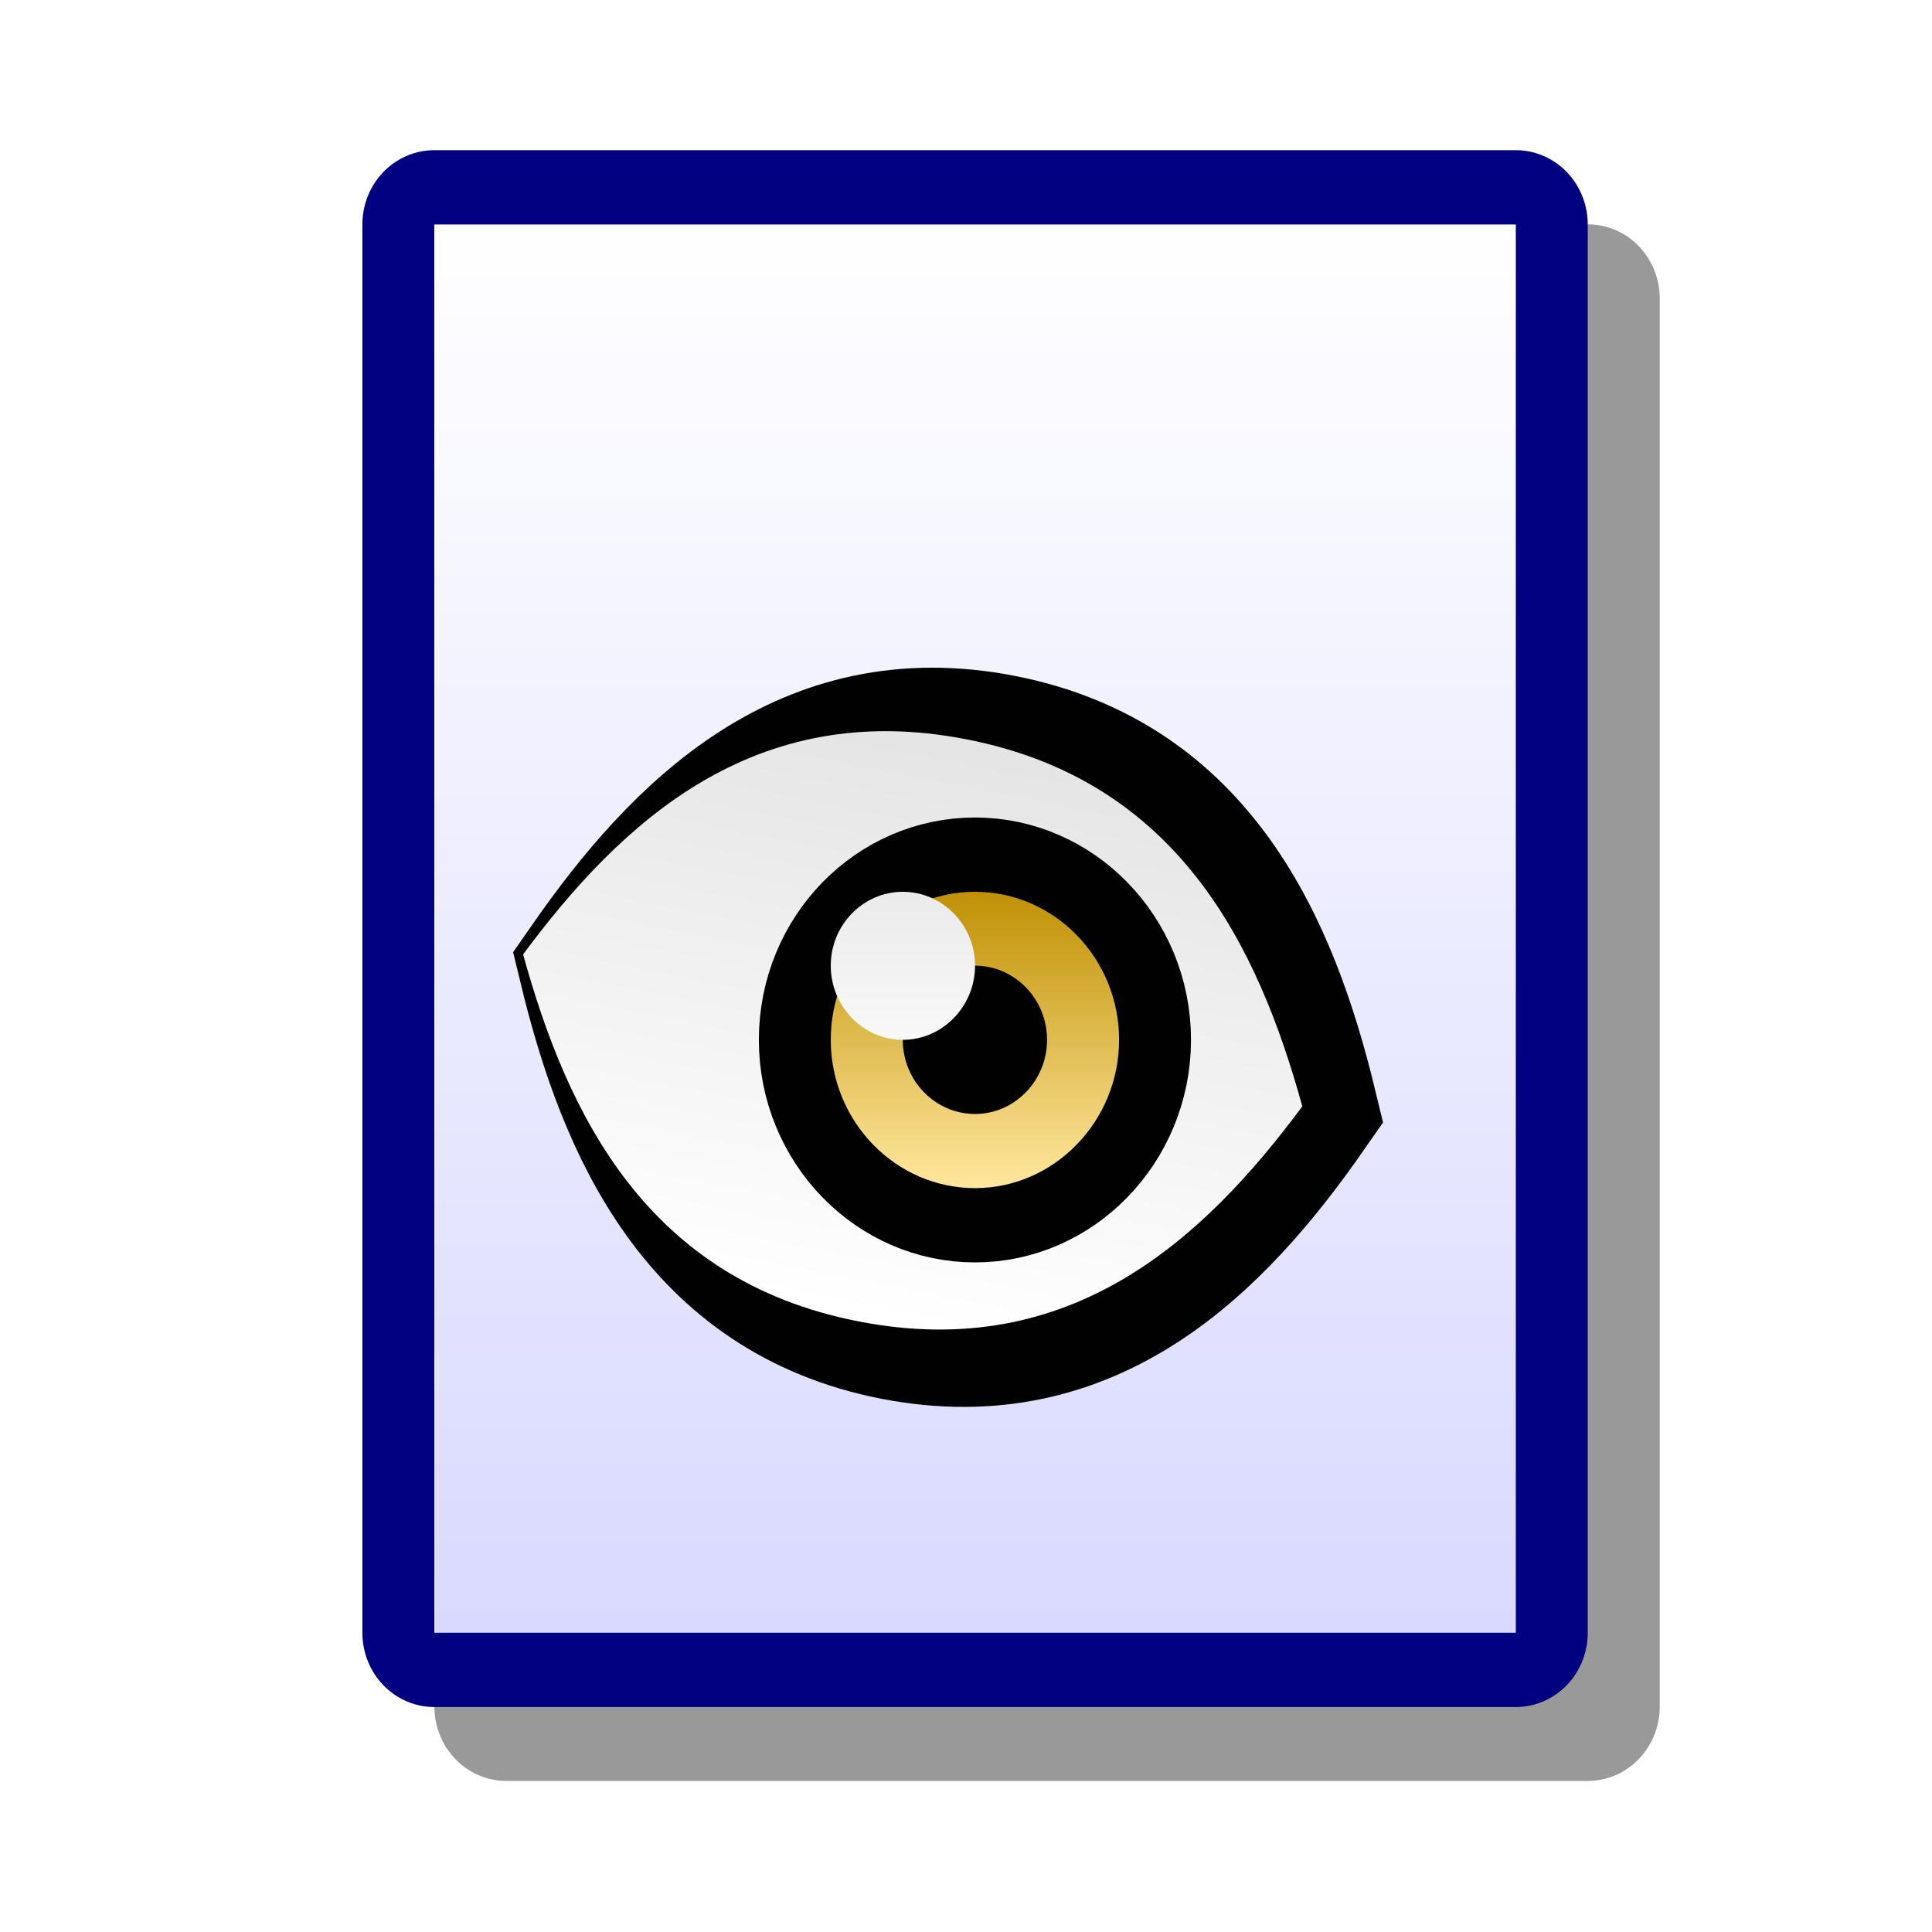
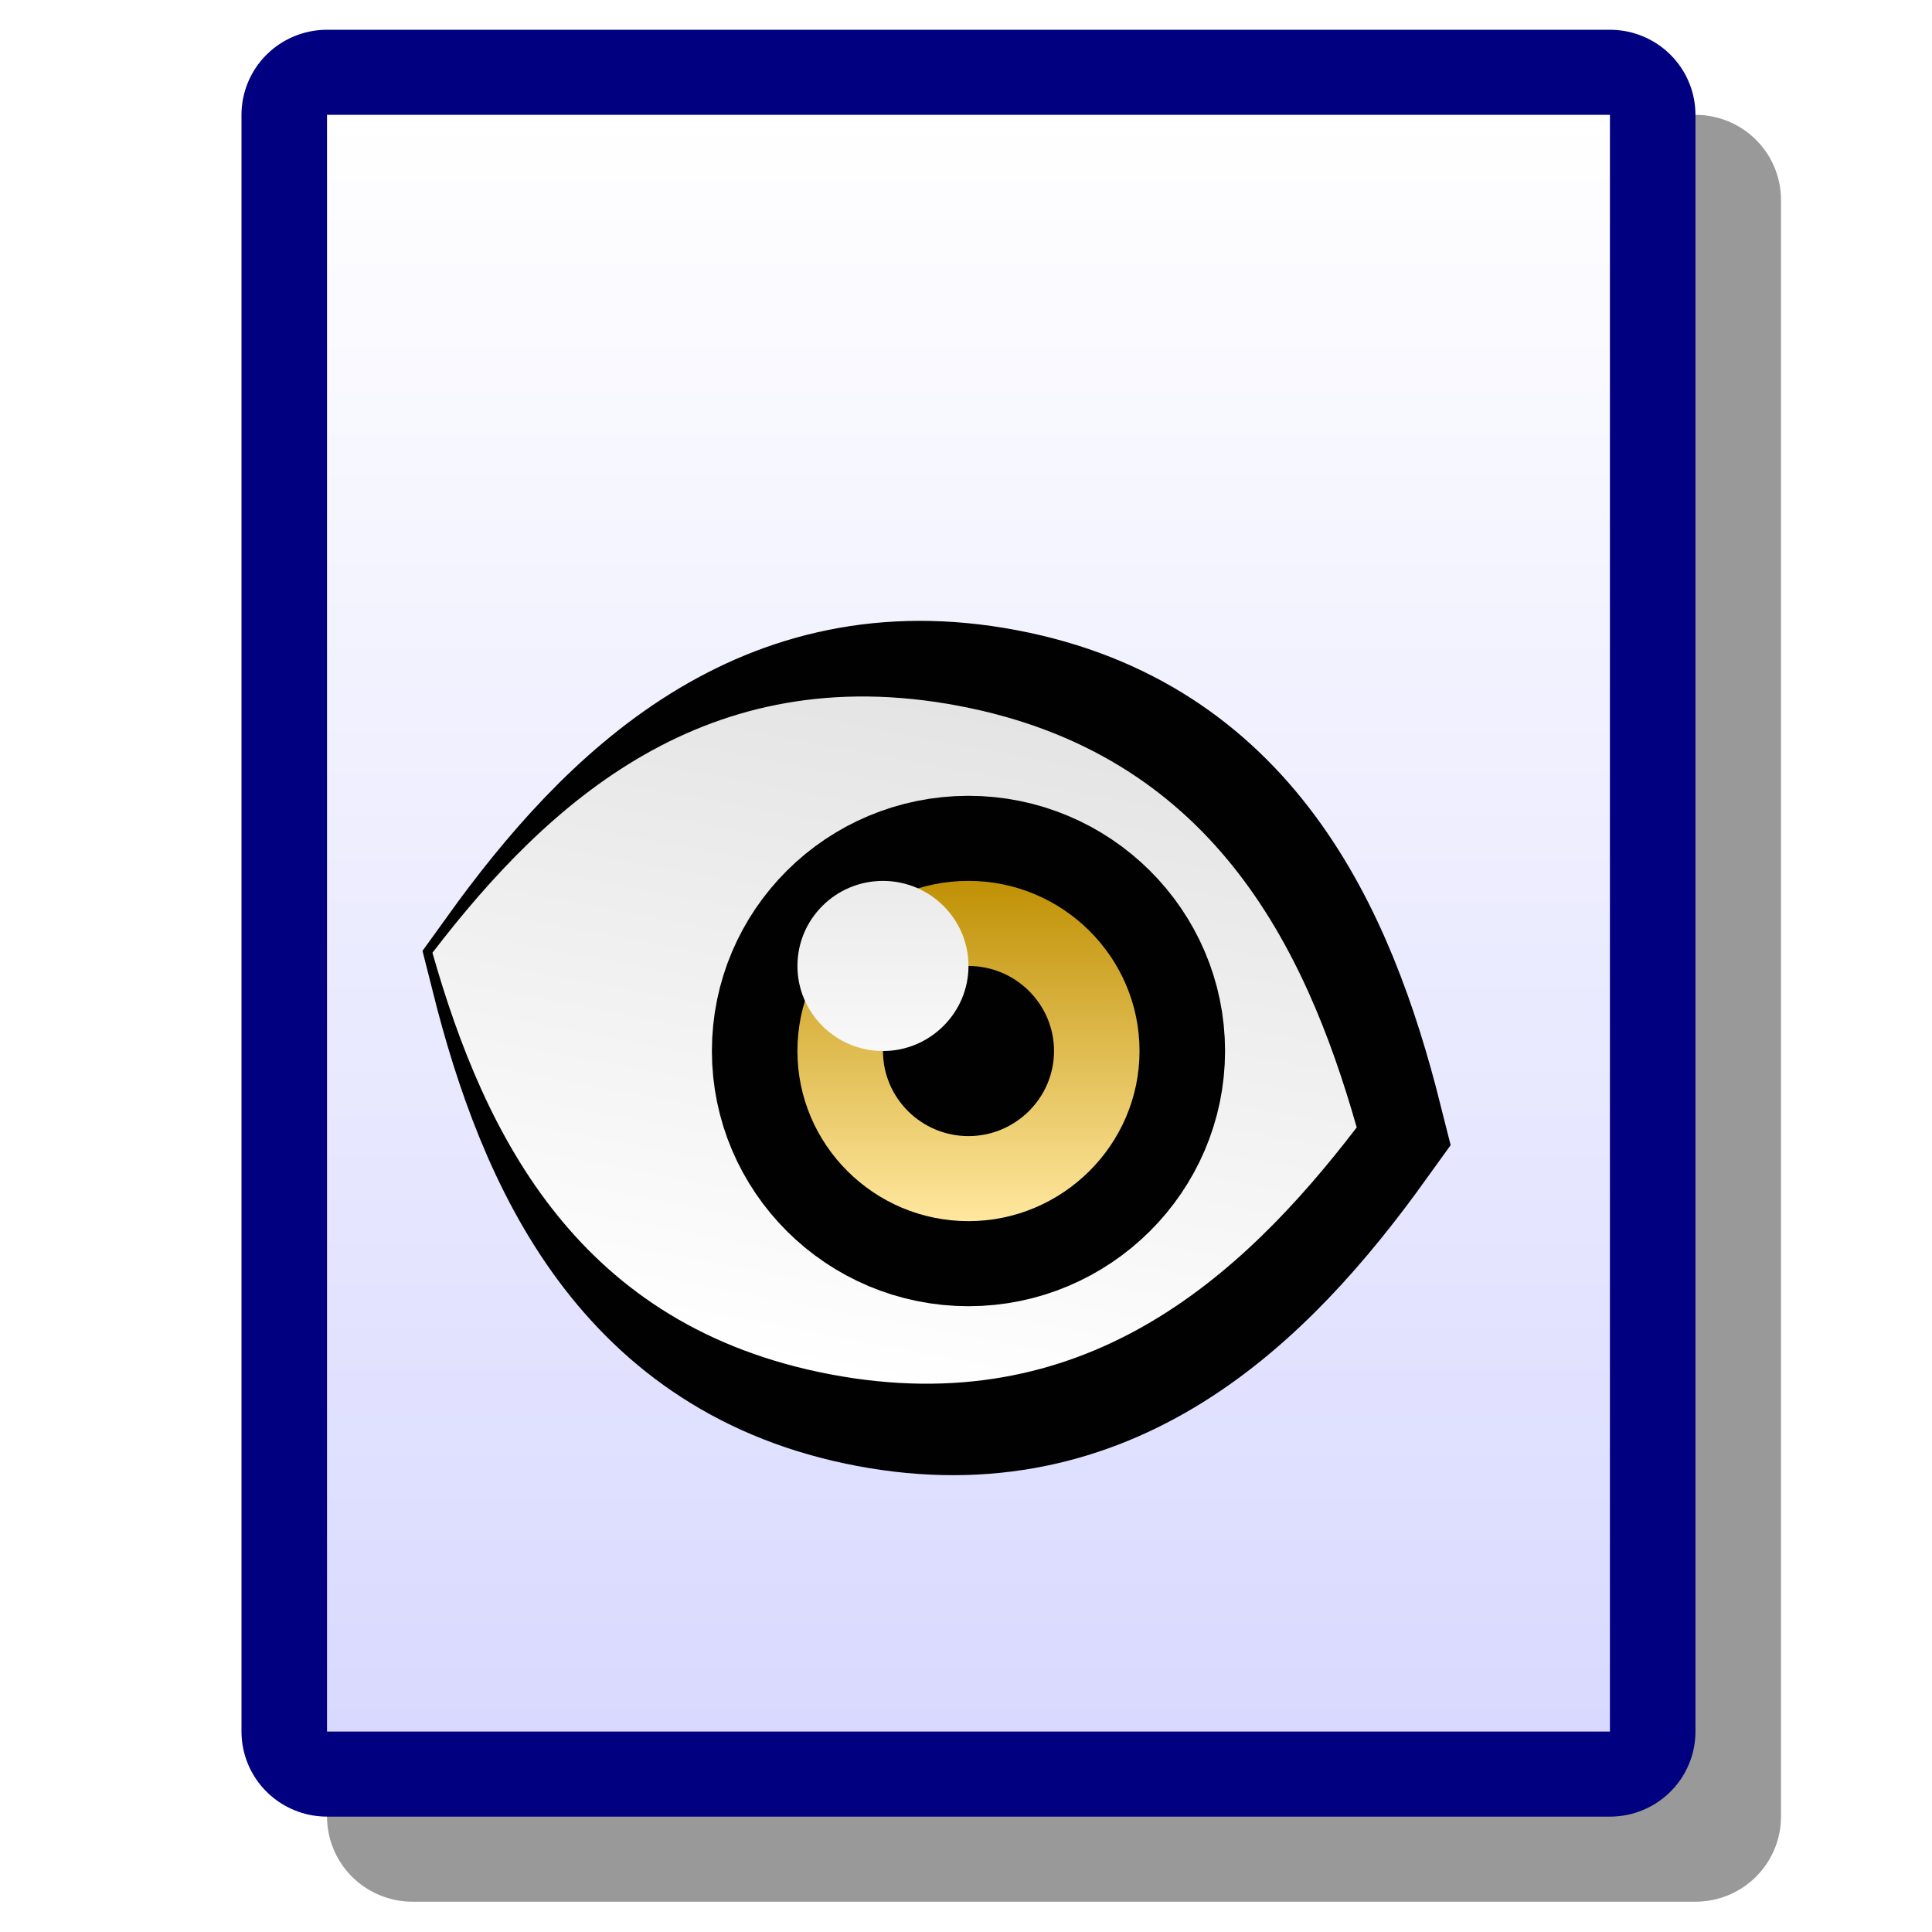
<svg xmlns="http://www.w3.org/2000/svg" version="1.1" width="64" height="64" color-interpolation="linearRGB">
  <g>
-     <path style="fill:none; stroke:#000000; stroke-opacity:0.4; stroke-width:5.651; stroke-linecap:round; stroke-linejoin:round" d="M13.66 6.62H56.16V60.17H13.66V6.62z" transform="matrix(0.843,0,0,0.871,5.2564,4.1261)" />
-     <path style="fill:none; stroke:#000080; stroke-width:5.651; stroke-linecap:round; stroke-linejoin:round" d="M10.83 3.8H53.33V57.36H10.83V3.8z" transform="matrix(0.843,0,0,0.871,5.2564,4.1261)" />
-     <linearGradient id="gradient0" gradientUnits="userSpaceOnUse" x1="183.65" y1="3.8" x2="183.65" y2="57.36">
+     <path style="fill:none; stroke:#000000; stroke-opacity:0.4; stroke-width:4; stroke-linecap:round; stroke-linejoin:round" d="M6 1.99H36V40H6V1.99z" transform="matrix(1.4166,0,0,1.409,5.1666,3.8181)" />
+     <path style="fill:none; stroke:#000080; stroke-width:4; stroke-linecap:round; stroke-linejoin:round" d="M6 1.99H36V40H6V1.99z" transform="matrix(1.4166,0,0,1.409,2.3333,1)" />
+     <linearGradient id="gradient0" gradientUnits="userSpaceOnUse" x1="128" y1="1.99" x2="128" y2="40">
      <stop offset="0" stop-color="#ffffff" />
      <stop offset="1" stop-color="#d9d9ff" />
    </linearGradient>
-     <path style="fill:url(#gradient0)" d="M10.83 3.8H53.33V57.36H10.83V3.8z" transform="matrix(0.843,0,0,0.871,5.2564,4.1261)" />
-     <path style="fill:none; stroke:#010101; stroke-width:5.436" d="M16.87 32.04C18.38 38.06 21.19 44.33 28.9 45.79C36.62 47.24 41.54 42.44 45.17 37.39C43.66 31.36 40.86 25.1 33.14 23.64C25.42 22.18 20.5 26.99 16.87 32.04z" transform="matrix(0.843,0,0,0.871,5.2564,4.1261)" />
-     <linearGradient id="gradient1" gradientUnits="userSpaceOnUse" x1="180.66" y1="51.52" x2="176.43" y2="73.66">
+     <path style="fill:url(#gradient0)" d="M6 1.99H36V40H6V1.99z" transform="matrix(1.4166,0,0,1.409,2.3333,1)" />
+     <path style="fill:none; stroke:#010101; stroke-width:4" d="M10 24C12 28 15 32 21 32C27 32 30 28 32 24C30 20 27 16 21 16C15 16 12 20 10 24z" transform="matrix(1.2866,0.2431,-0.2644,1.3843,10.3522,-3.6116)" />
+     <linearGradient id="gradient1" gradientUnits="userSpaceOnUse" x1="128" y1="16" x2="128" y2="32">
      <stop offset="0" stop-color="#e4e4e4" />
      <stop offset="1" stop-color="#ffffff" />
    </linearGradient>
-     <path style="fill:url(#gradient1)" d="M14.32 31.56C16.05 37.62 19.16 43.95 27.51 45.52C35.86 47.1 41.1 42.35 44.94 37.34C43.21 31.28 40.09 24.95 31.74 23.38C23.39 21.8 18.16 26.55 14.32 31.56z" transform="matrix(0.843,0,0,0.871,5.2564,4.1261)" />
-     <path style="fill:none; stroke:#010101; stroke-width:5.651" d="M32.08 29.18C28.95 29.18 26.41 31.7 26.41 34.81C26.41 37.91 28.95 40.45 32.08 40.45C35.19 40.45 37.74 37.91 37.74 34.81C37.74 31.7 35.19 29.18 32.08 29.18z" transform="matrix(0.843,0,0,0.871,5.2564,4.1261)" />
-     <linearGradient id="gradient2" gradientUnits="userSpaceOnUse" x1="183.65" y1="29.18" x2="183.65" y2="40.45">
+     <path style="fill:url(#gradient1)" d="M10 24C12 28 15 32 21 32C27 32 30 28 32 24C30 20 27 16 21 16C15 16 12 20 10 24z" transform="matrix(1.3917,0.263,-0.2644,1.3843,6.7539,-4.2917)" />
+     <path style="fill:none; stroke:#010101; stroke-width:4" d="M21 20C18.79 20 17 21.79 17 24C17 26.2 18.79 28 21 28C23.2 28 25 26.2 25 24C25 21.79 23.2 20 21 20z" transform="matrix(1.4166,0,0,1.409,2.3333,1)" />
+     <linearGradient id="gradient2" gradientUnits="userSpaceOnUse" x1="128" y1="20" x2="128" y2="28">
      <stop offset="0" stop-color="#c09105" />
      <stop offset="1" stop-color="#ffe79e" />
    </linearGradient>
-     <path style="fill:url(#gradient2)" d="M32.08 29.18C28.95 29.18 26.41 31.7 26.41 34.81C26.41 37.91 28.95 40.45 32.08 40.45C35.19 40.45 37.74 37.91 37.74 34.81C37.74 31.7 35.19 29.18 32.08 29.18z" transform="matrix(0.843,0,0,0.871,5.2564,4.1261)" />
-     <path style="fill:#010101" d="M32.08 31.99C30.51 31.99 29.24 33.26 29.24 34.81C29.24 36.36 30.51 37.63 32.08 37.63C33.64 37.63 34.91 36.36 34.91 34.81C34.91 33.26 33.64 31.99 32.08 31.99z" transform="matrix(0.843,0,0,0.871,5.2564,4.1261)" />
-     <linearGradient id="gradient3" gradientUnits="userSpaceOnUse" x1="105.03" y1="26.36" x2="105.03" y2="37.63">
+     <path style="fill:url(#gradient2)" d="M21 20C18.79 20 17 21.79 17 24C17 26.2 18.79 28 21 28C23.2 28 25 26.2 25 24C25 21.79 23.2 20 21 20z" transform="matrix(1.4166,0,0,1.409,2.3333,1)" />
+     <path style="fill:#010101" d="M21 20C18.79 20 17 21.79 17 24C17 26.2 18.79 28 21 28C23.2 28 25 26.2 25 24C25 21.79 23.2 20 21 20z" transform="matrix(0.7083,0,0,0.7045,17.2083,17.909)" />
+     <linearGradient id="gradient3" gradientUnits="userSpaceOnUse" x1="128" y1="16" x2="128" y2="32">
      <stop offset="0" stop-color="#e4e4e4" />
      <stop offset="1" stop-color="#ffffff" />
    </linearGradient>
-     <path style="fill:url(#gradient3)" d="M29.24 29.18C27.68 29.18 26.41 30.44 26.41 31.99C26.41 33.54 27.68 34.81 29.24 34.81C30.8 34.81 32.08 33.54 32.08 31.99C32.08 30.44 30.8 29.18 29.24 29.18z" transform="matrix(0.843,0,0,0.871,5.2564,4.1261)" />
+     <path style="fill:url(#gradient3)" d="M21 20C18.79 20 17 21.79 17 24C17 26.2 18.79 28 21 28C23.2 28 25 26.2 25 24C25 21.79 23.2 20 21 20z" transform="matrix(0.7083,0,0,0.7045,14.375,15.0909)" />
  </g>
</svg>
